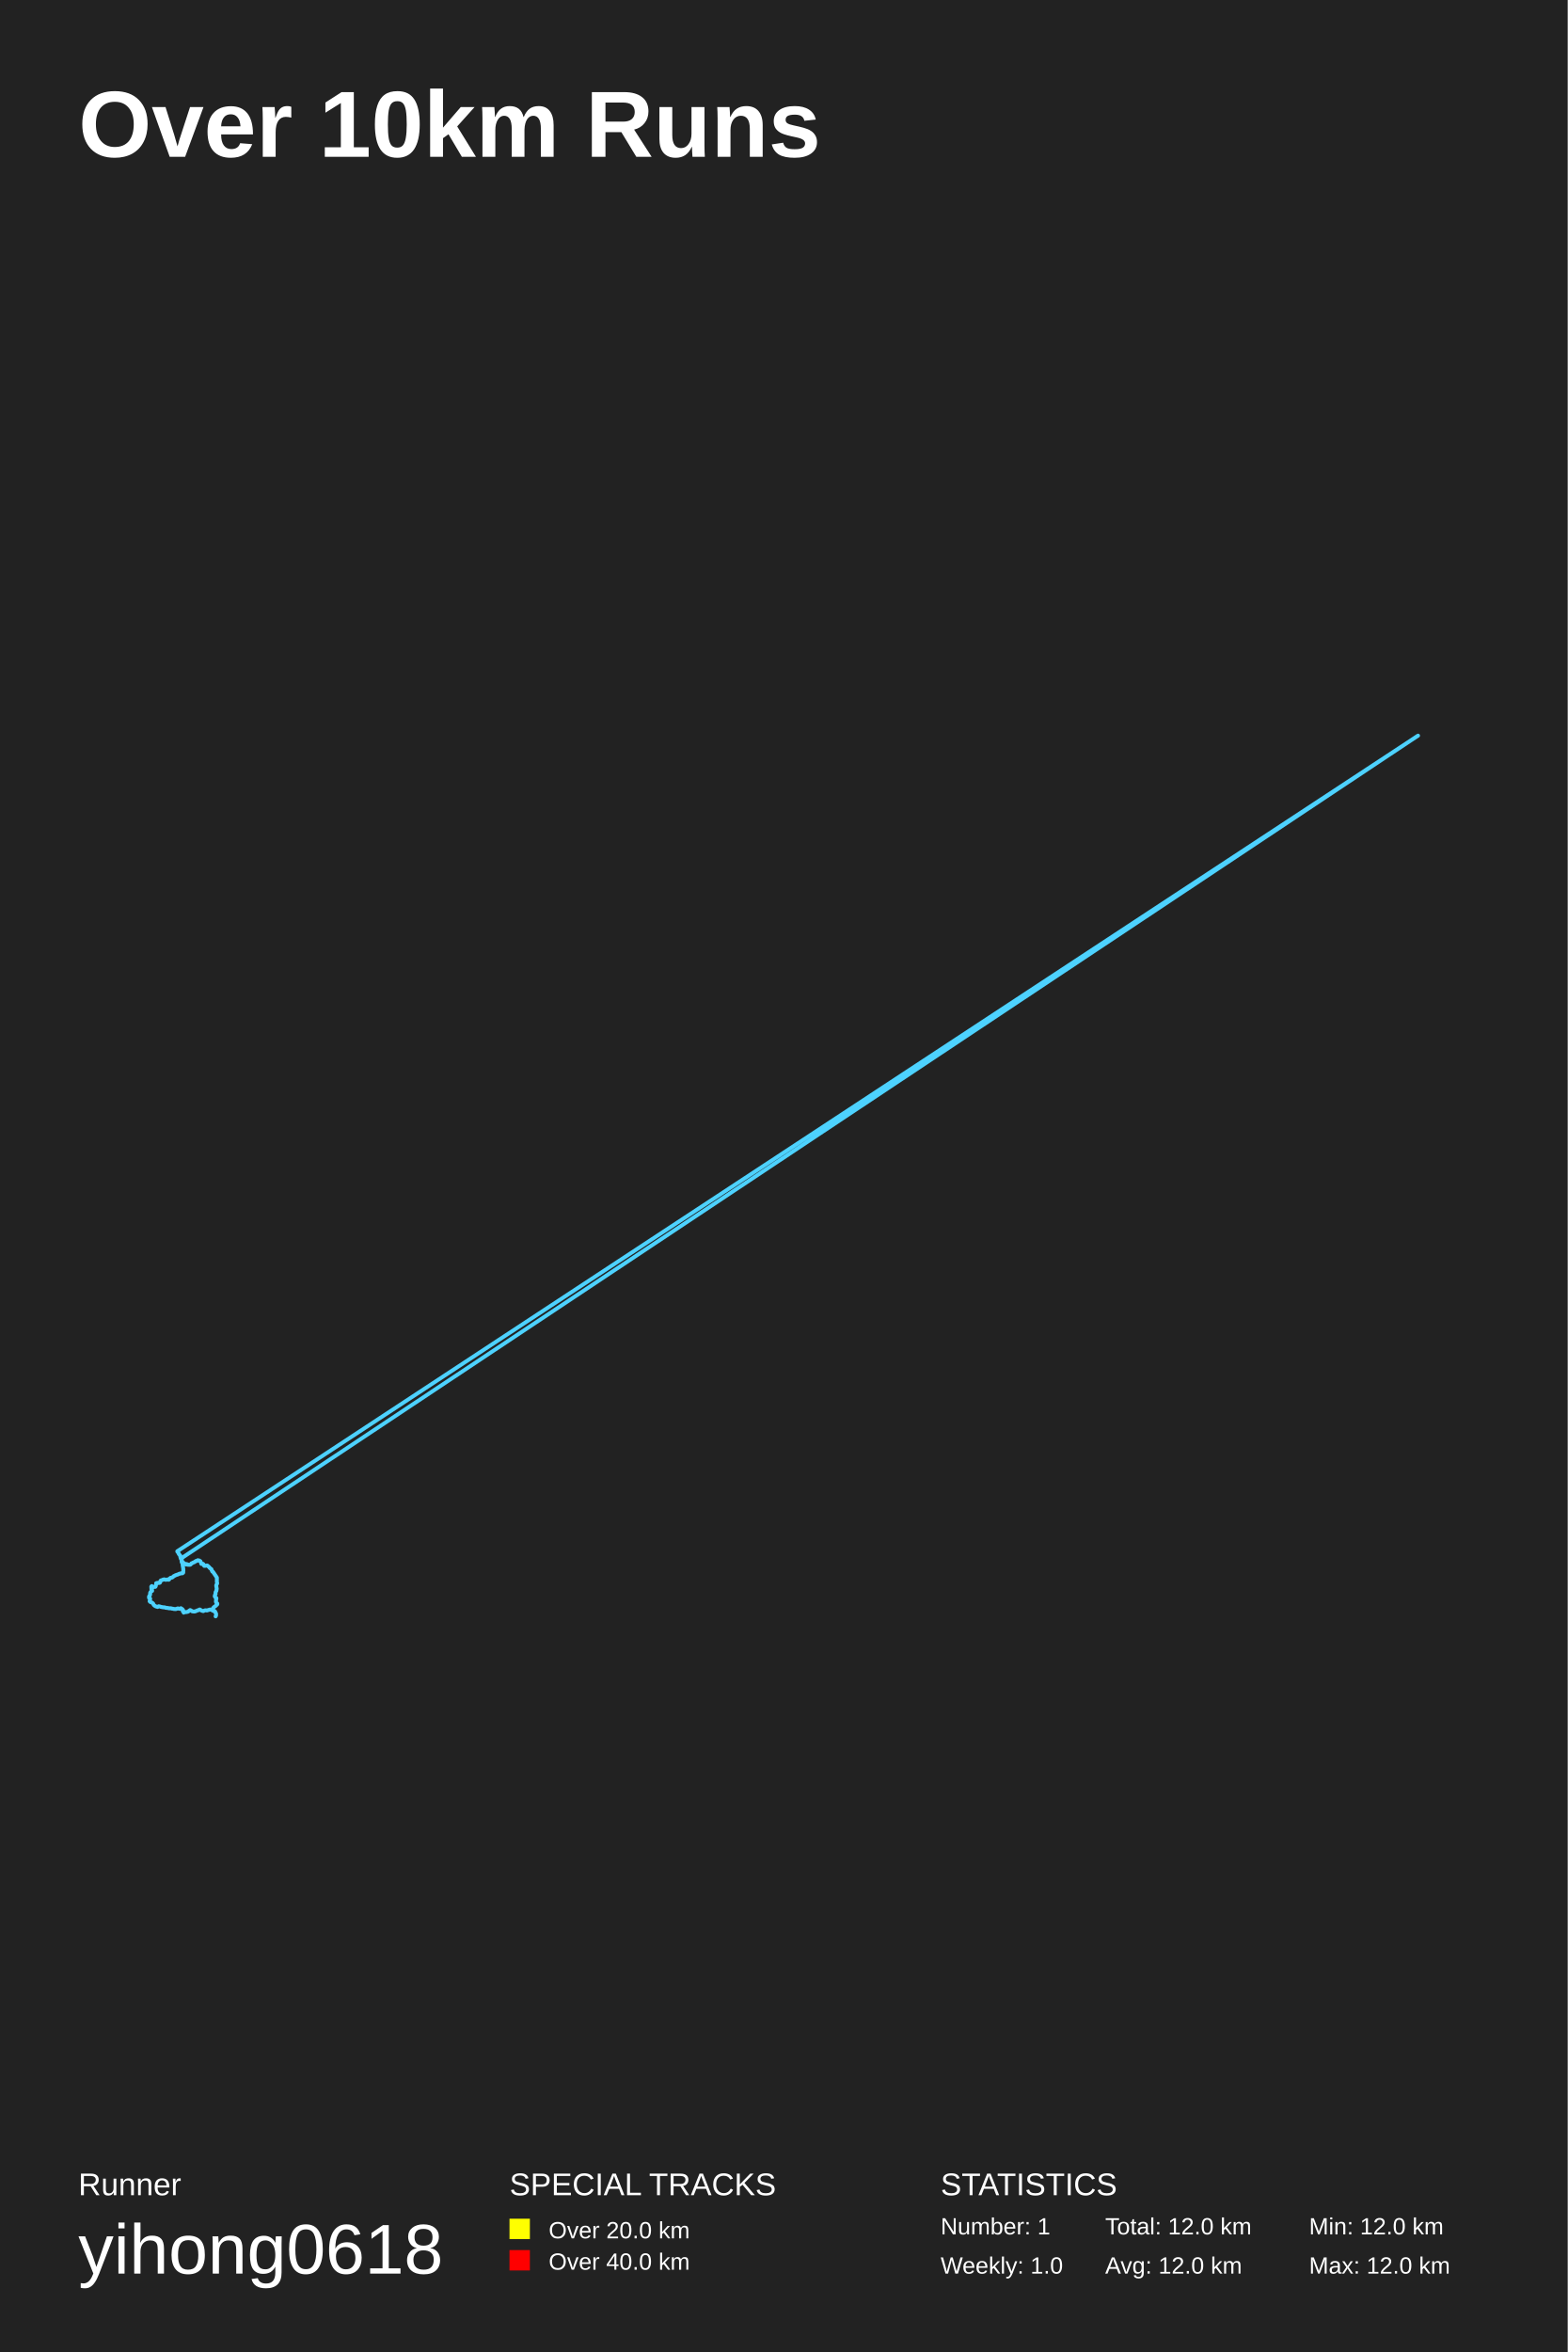
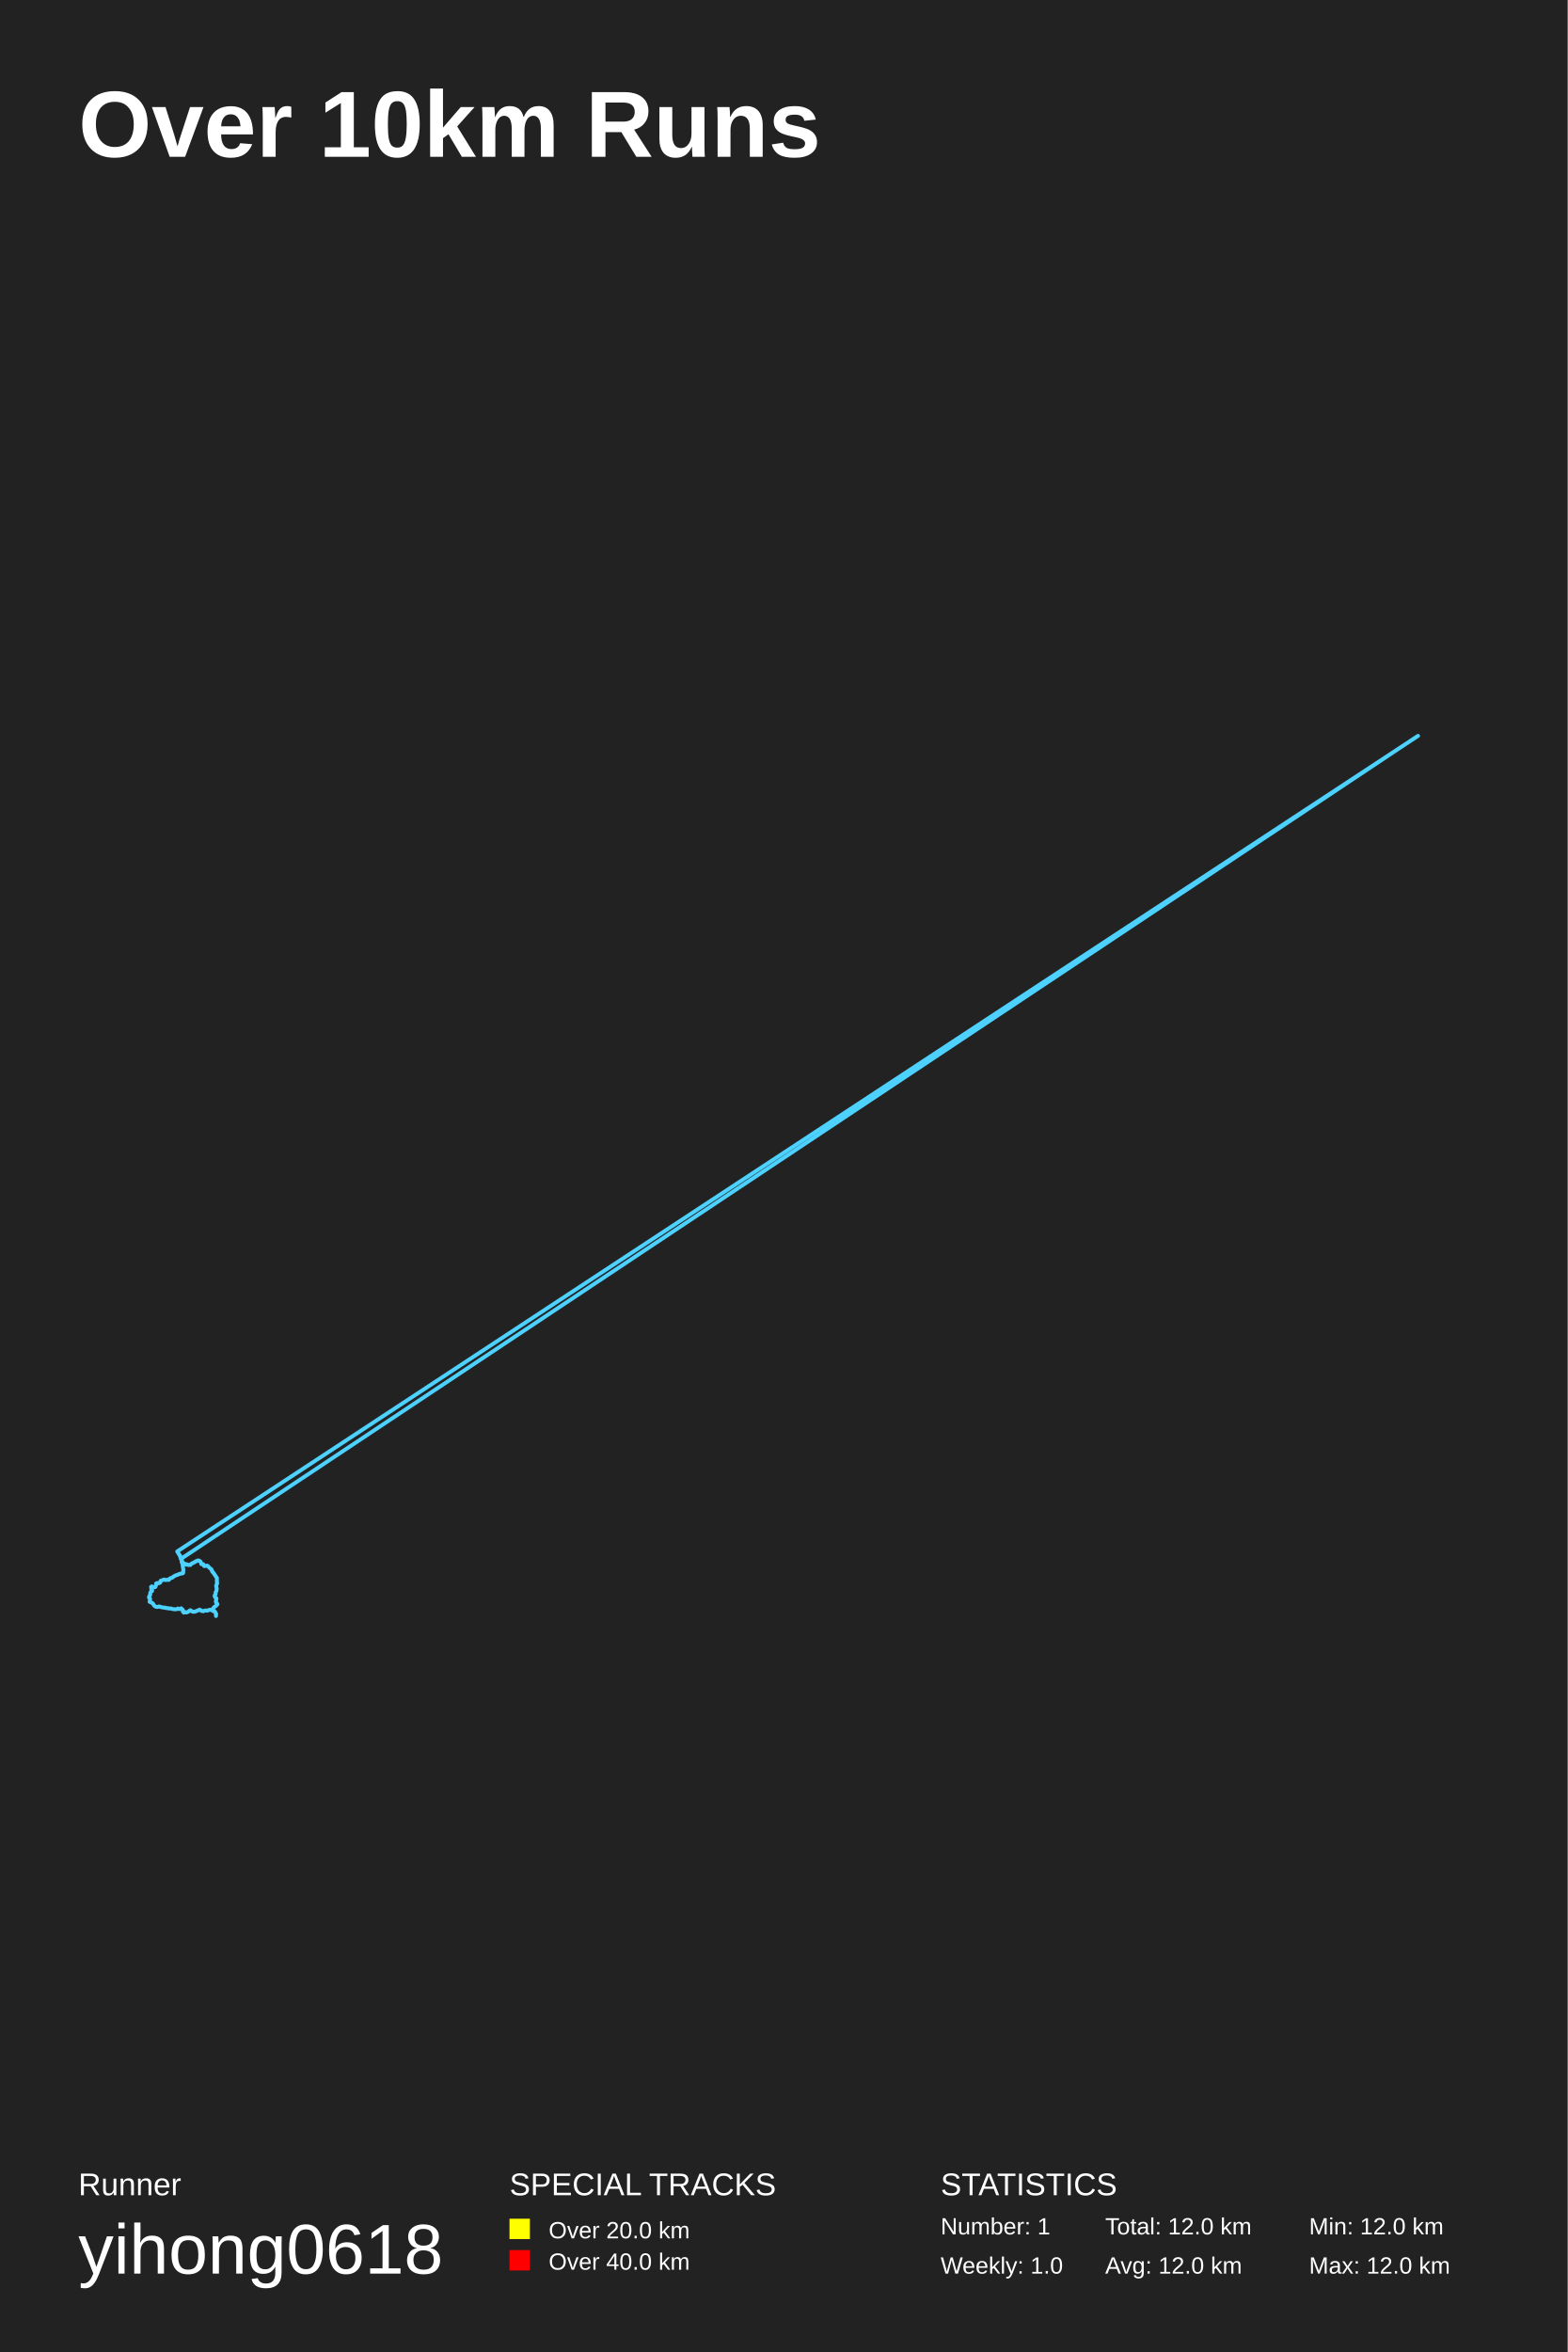
<svg xmlns="http://www.w3.org/2000/svg" baseProfile="full" height="300mm" version="1.1" viewBox="0,0,200,300" width="200mm">
  <defs />
  <rect fill="#222222" height="300" width="200" x="0" y="0" />
  <text fill="#FFFFFF" style="font-size:12px; font-family:Arial; font-weight:bold;" x="10" y="20">Over 10km Runs</text>
  <text fill="#FFFFFF" style="font-size:4px; font-family:Arial" x="10" y="280">Runner</text>
  <text fill="#FFFFFF" style="font-size:9px; font-family:Arial" x="10" y="290">yihong0618</text>
  <text fill="#FFFFFF" style="font-size:4px; font-family:Arial" x="65" y="280">SPECIAL TRACKS</text>
  <rect fill="yellow" height="2.6" width="2.6" x="65" y="283" />
  <text fill="#FFFFFF" style="font-size:3px; font-family:Arial" x="70" y="285.5">Over 20.0 km</text>
  <rect fill="red" height="2.6" width="2.6" x="65" y="287" />
  <text fill="#FFFFFF" style="font-size:3px; font-family:Arial" x="70" y="289.5">Over 40.0 km</text>
  <text fill="#FFFFFF" style="font-size:4px; font-family:Arial" x="120" y="280">STATISTICS</text>
  <text fill="#FFFFFF" style="font-size:3px; font-family:Arial" x="120" y="285">Number: 1</text>
  <text fill="#FFFFFF" style="font-size:3px; font-family:Arial" x="120" y="290">Weekly: 1.0</text>
  <text fill="#FFFFFF" style="font-size:3px; font-family:Arial" x="141" y="285">Total: 12.0 km</text>
  <text fill="#FFFFFF" style="font-size:3px; font-family:Arial" x="141" y="290">Avg: 12.0 km</text>
  <text fill="#FFFFFF" style="font-size:3px; font-family:Arial" x="167" y="285">Min: 12.0 km</text>
  <text fill="#FFFFFF" style="font-size:3px; font-family:Arial" x="167" y="290">Max: 12.0 km</text>
-   <polyline fill="none" opacity="1" points="27.253,205.439 27.229,205.465 27.229,205.465 27.243,205.465 27.214,205.465 27.224,205.476 27.229,205.465 27.219,205.471 27.21,205.476 27.214,205.481 27.214,205.476 27.143,205.402 27.134,205.292 27.157,205.207 27.176,205.118 27.238,205.055 27.295,204.991 27.343,204.954 27.438,204.886 27.533,204.817 27.618,204.723 27.694,204.665 27.728,204.596 27.713,204.517 27.623,204.454 27.571,204.375 27.538,204.254 27.561,204.175 27.566,204.085 27.571,204.001 27.609,203.885 27.576,203.796 27.485,203.759 27.471,203.701 27.4,203.632 27.409,203.506 27.457,203.395 27.504,203.316 27.49,203.2 27.509,203.074 27.58,202.953 27.618,202.879 27.618,202.758 27.656,202.674 27.637,202.579 27.623,202.484 27.609,202.4 27.595,202.326 27.585,202.221 27.642,202.078 27.699,201.994 27.699,201.894 27.671,201.789 27.661,201.683 27.675,201.562 27.661,201.436 27.675,201.262 27.675,201.23 27.172,200.487 27.119,200.477 27.062,200.424 27.043,200.35 27.024,200.287 27.001,200.266 26.991,200.214 26.967,200.145 26.906,200.119 26.858,200.061 26.801,200.029 26.763,200.003 26.716,199.934 26.673,199.876 26.573,199.797 26.511,199.734 26.44,199.681 26.402,199.671 26.312,199.703 26.226,199.713 26.169,199.729 26.055,199.729 26.017,199.666 25.979,199.576 25.951,199.518 25.884,199.465 25.794,199.476 25.713,199.487 25.713,199.439 25.699,199.423 25.732,199.434 25.732,199.423 25.689,199.46 25.68,199.45 25.67,199.45 25.694,199.444 25.694,199.46 25.675,199.45 25.699,199.429 25.694,199.45 25.656,199.371 25.623,199.281 25.609,199.244 25.571,199.155 25.552,199.128 25.523,199.118 25.466,199.086 25.419,199.044 25.352,199.055 25.295,199.023 25.271,199.018 25.252,199.007 25.21,199.028 25.143,199.06 25.1,199.091 25.058,199.118 24.986,199.113 24.958,199.139 24.891,199.181 24.834,199.223 24.801,199.255 24.758,199.26 24.711,199.292 24.654,199.297 24.587,199.344 24.516,199.381 24.44,199.402 24.373,199.487 24.312,199.555 24.226,199.592 24.155,199.587 24.098,199.592 24.008,199.576 23.951,199.576 23.965,199.555 23.965,199.55 23.993,199.566 23.97,199.566 23.941,199.587 23.889,199.534 23.827,199.497 23.794,199.497 23.723,199.555 23.67,199.476 23.608,199.481 23.542,199.492 23.485,199.418 23.437,199.35 23.366,199.329 23.357,199.307 23.342,199.302 23.319,199.255 23.266,199.202 23.2,199.192 23.195,199.202 23.209,199.192 23.181,199.17 23.176,199.107 23.195,199.039 23.2,198.991 23.152,198.949 23.114,198.875 23.095,198.844 23.067,198.791 23.048,198.728 23.024,198.649 23.005,198.554 22.991,198.407 22.924,198.364 22.886,198.291 22.834,198.254 22.81,198.206 22.796,198.127 22.739,198.054 22.682,197.98 22.682,197.922 22.668,197.917 22.625,197.911 22.63,197.917 22.644,197.922 22.635,197.911 22.63,197.911 22.644,197.922 22.644,197.911 22.682,197.885 22.696,197.838 22.692,197.838 22.639,197.848 22.639,197.853 22.625,197.864 22.62,197.875 22.639,197.864 22.625,197.859 22.625,197.853 22.63,197.853 22.639,197.843 22.639,197.853 22.644,197.848 180.91,93.834 180.815,93.892 180.815,93.892 180.815,93.892 180.815,93.892 180.739,93.934 180.724,93.95 23.091,198.796 23.129,198.865 23.181,198.949 23.181,199.039 23.167,199.134 23.181,199.234 23.209,199.313 23.271,199.376 23.3,199.465 23.295,199.576 23.314,199.681 23.333,199.845 23.361,199.961 23.376,200.082 23.38,200.177 23.39,200.314 23.371,200.435 23.38,200.524 23.371,200.593 23.271,200.677 23.119,200.667 23.01,200.714 22.905,200.725 22.801,200.772 22.696,200.825 22.573,200.861 22.468,200.898 22.387,200.925 22.311,200.977 22.216,201.014 22.126,201.062 22.098,201.109 22.05,201.156 22.05,201.151 22.05,201.156 21.998,201.188 21.931,201.225 21.87,201.235 21.77,201.246 21.713,201.299 21.637,201.336 21.613,201.383 21.57,201.473 21.499,201.499 21.423,201.473 21.337,201.467 21.238,201.494 21.162,201.504 21.071,201.494 20.995,201.451 20.919,201.451 20.843,201.478 20.791,201.488 20.734,201.509 20.663,201.557 20.582,201.567 20.501,201.599 20.468,201.662 20.43,201.731 20.44,201.804 20.411,201.862 20.368,201.868 20.345,201.899 20.311,201.899 20.245,201.915 20.154,201.91 20.088,201.889 19.988,201.92 19.917,201.941 19.922,201.968 19.931,202.026 19.922,202.094 19.917,202.126 19.893,202.168 19.879,202.21 19.874,202.252 19.865,202.331 19.812,202.405 19.713,202.394 19.646,202.421 19.589,202.431 19.513,202.479 19.451,202.484 19.428,202.452 19.39,202.426 19.371,202.431 19.337,202.4 19.318,202.379 19.352,202.352 19.361,202.305 19.38,202.315 19.333,202.368 19.299,202.379 19.304,202.468 19.314,202.595 19.323,202.737 19.399,202.821 19.409,202.921 19.314,202.953 19.223,203.053 19.147,203.179 19.157,203.316 19.147,203.432 19.057,203.553 19.005,203.68 19.024,203.832 19.124,203.854 19.162,203.933 19.143,204.012 19.128,204.101 19.086,204.243 19.157,204.312 19.233,204.375 19.352,204.391 19.451,204.459 19.556,204.565 19.599,204.691 19.708,204.796 19.855,204.886 19.988,204.933 20.116,204.965 20.24,204.881 20.383,204.907 20.535,204.96 20.672,204.986 20.82,205.012 20.972,205.018 21.038,205.028 21.157,205.081 21.252,205.081 21.357,205.097 21.466,205.112 21.589,205.144 21.713,205.134 21.827,205.144 21.931,205.186 22.031,205.186 22.155,205.223 22.292,205.234 22.444,205.239 22.573,205.191 22.673,205.149 22.768,205.17 22.891,205.207 23.019,205.202 23.076,205.128 23.143,205.186 23.247,205.234 23.357,205.376 23.319,205.508 23.404,205.581 23.437,205.697 23.532,205.602 23.708,205.629 23.851,205.602 23.998,205.571 24.122,205.455 24.259,205.365 24.397,205.434 24.492,205.513 24.635,205.544 24.839,205.55 24.925,205.523 25.029,205.486 25.157,205.418 25.305,205.386 25.423,205.307 25.499,205.292 25.609,205.365 25.727,205.439 25.818,205.465 25.936,205.497 26.022,205.455 26.131,205.407 26.26,205.392 26.397,205.423 26.511,205.381 26.625,205.349 26.711,205.318 26.801,205.297 26.929,205.318 27.043,205.381 27.167,205.397 27.229,205.428 27.343,205.465 27.447,205.555 27.481,205.687 27.561,205.792 27.566,205.908 27.566,206.055 27.509,206.166" stroke="#4DD2FF" stroke-dasharray="none" stroke-linecap="round" stroke-linejoin="round" stroke-width="0.5" />
+   <polyline fill="none" opacity="1" points="27.214,205.481 27.229,205.492 27.248,205.492 27.243,205.497 27.214,205.497 27.224,205.497 27.224,205.497 27.214,205.508 27.214,205.502 27.214,205.502 27.219,205.502 27.134,205.392 27.138,205.281 27.153,205.213 27.195,205.128 27.253,205.065 27.319,205.002 27.357,204.954 27.462,204.902 27.552,204.828 27.642,204.728 27.704,204.681 27.728,204.602 27.694,204.522 27.595,204.465 27.566,204.375 27.533,204.249 27.566,204.18 27.58,204.096 27.566,203.996 27.614,203.88 27.542,203.801 27.481,203.769 27.457,203.717 27.39,203.632 27.409,203.469 27.471,203.406 27.509,203.306 27.504,203.195 27.519,203.069 27.595,202.963 27.623,202.868 27.628,202.763 27.656,202.658 27.628,202.584 27.628,202.484 27.604,202.415 27.59,202.331 27.585,202.205 27.652,202.073 27.704,201.989 27.699,201.894 27.666,201.794 27.671,201.678 27.671,201.562 27.671,201.436 27.675,201.278 27.656,201.251 27.167,200.524 27.091,200.487 27.067,200.43 27.043,200.361 27.029,200.293 27.005,200.282 26.982,200.214 26.953,200.156 26.906,200.103 26.844,200.087 26.787,200.024 26.754,200.013 26.701,199.94 26.649,199.897 26.545,199.803 26.502,199.729 26.426,199.708 26.388,199.692 26.302,199.724 26.217,199.739 26.131,199.76 26.036,199.745 25.998,199.666 25.97,199.581 25.932,199.518 25.856,199.502 25.761,199.523 25.704,199.497 25.699,199.471 25.718,199.455 25.713,199.46 25.723,199.45 25.694,199.471 25.68,199.465 25.67,199.481 25.699,199.502 25.694,199.481 25.68,199.471 25.699,199.45 25.694,199.455 25.637,199.36 25.618,199.297 25.609,199.239 25.566,199.176 25.547,199.155 25.518,199.123 25.447,199.102 25.409,199.06 25.343,199.076 25.29,199.039 25.267,199.044 25.267,199.034 25.195,199.065 25.134,199.091 25.086,199.128 25.039,199.123 24.982,199.144 24.944,199.176 24.877,199.213 24.829,199.265 24.782,199.286 24.744,199.286 24.692,199.329 24.658,199.323 24.578,199.376 24.502,199.418 24.416,199.45 24.354,199.529 24.288,199.613 24.212,199.618 24.141,199.613 24.079,199.613 24.003,199.602 23.941,199.602 23.974,199.581 23.965,199.576 23.965,199.597 23.96,199.587 23.913,199.587 23.875,199.539 23.822,199.523 23.775,199.55 23.704,199.56 23.67,199.497 23.589,199.518 23.528,199.502 23.471,199.429 23.423,199.371 23.361,199.339 23.357,199.334 23.333,199.329 23.304,199.26 23.252,199.213 23.195,199.223 23.2,199.223 23.2,199.218 23.171,199.192 23.181,199.118 23.2,199.055 23.205,198.997 23.133,198.96 23.114,198.902 23.091,198.849 23.053,198.802 23.043,198.739 23.01,198.649 23.005,198.58 22.977,198.422 22.91,198.38 22.882,198.296 22.825,198.259 22.806,198.222 22.777,198.133 22.725,198.059 22.677,197.996 22.673,197.943 22.654,197.938 22.635,197.948 22.644,197.943 22.644,197.954 22.63,197.943 22.644,197.938 22.639,197.938 22.654,197.943 22.687,197.89 22.696,197.864 22.696,197.885 22.62,197.869 22.63,197.885 22.625,197.885 22.616,197.901 22.625,197.89 22.63,197.89 22.63,197.885 22.63,197.88 22.635,197.875 22.639,197.88 22.63,197.875 180.91,93.861 180.815,93.919 180.815,93.919 180.815,93.919 180.815,93.919 180.724,93.977 180.629,94.035 23.095,198.833 23.129,198.949 23.195,198.991 23.181,199.086 23.176,199.176 23.19,199.286 23.224,199.355 23.281,199.434 23.309,199.518 23.3,199.66 23.319,199.739 23.333,199.903 23.361,200.034 23.376,200.14 23.39,200.235 23.38,200.377 23.366,200.493 23.38,200.566 23.357,200.645 23.243,200.703 23.091,200.698 22.996,200.746 22.872,200.761 22.772,200.809 22.658,200.867 22.554,200.904 22.44,200.93 22.373,200.962 22.292,201.014 22.202,201.051 22.107,201.109 22.079,201.156 22.05,201.178 22.06,201.167 22.031,201.183 21.993,201.23 21.927,201.251 21.836,201.267 21.756,201.288 21.694,201.346 21.627,201.372 21.599,201.425 21.556,201.509 21.466,201.52 21.404,201.494 21.314,201.494 21.219,201.525 21.133,201.541 21.057,201.515 20.981,201.473 20.896,201.483 20.824,201.52 20.772,201.52 20.725,201.552 20.644,201.583 20.563,201.604 20.497,201.631 20.459,201.704 20.43,201.783 20.444,201.841 20.397,201.889 20.359,201.899 20.33,201.92 20.297,201.926 20.216,201.947 20.131,201.926 20.059,201.915 19.96,201.952 19.912,201.978 19.926,202.01 19.936,202.073 19.926,202.142 19.907,202.157 19.893,202.199 19.888,202.247 19.865,202.294 19.855,202.363 19.784,202.447 19.694,202.421 19.622,202.452 19.575,202.468 19.494,202.521 19.428,202.505 19.413,202.473 19.371,202.452 19.366,202.447 19.342,202.405 19.328,202.4 19.356,202.389 19.371,202.342 19.38,202.352 19.333,202.394 19.266,202.41 19.318,202.51 19.299,202.658 19.333,202.779 19.413,202.879 19.385,202.958 19.266,202.995 19.2,203.106 19.152,203.242 19.176,203.364 19.128,203.485 19.038,203.611 19.005,203.722 19.057,203.864 19.138,203.896 19.152,203.985 19.147,204.059 19.119,204.159 19.086,204.307 19.181,204.354 19.257,204.407 19.375,204.443 19.489,204.507 19.57,204.628 19.618,204.738 19.727,204.844 19.884,204.944 20.026,204.97 20.14,204.965 20.292,204.902 20.421,204.949 20.563,204.991 20.715,205.023 20.872,205.049 21.01,205.065 21.071,205.055 21.157,205.107 21.276,205.112 21.395,205.118 21.485,205.149 21.623,205.17 21.746,205.16 21.86,205.176 21.965,205.223 22.079,205.239 22.202,205.26 22.326,205.265 22.478,205.27 22.601,205.213 22.696,205.165 22.796,205.213 22.92,205.244 23.029,205.218 23.119,205.139 23.152,205.239 23.281,205.286 23.352,205.434 23.333,205.565 23.404,205.65 23.452,205.692 23.58,205.602 23.746,205.676 23.898,205.634 24.05,205.56 24.16,205.45 24.297,205.386 24.416,205.471 24.521,205.555 24.687,205.581 24.863,205.576 24.953,205.529 25.077,205.492 25.195,205.418 25.333,205.402 25.442,205.307 25.528,205.339 25.632,205.402 25.746,205.492 25.87,205.486 25.965,205.513 26.046,205.46 26.155,205.428 26.298,205.418 26.435,205.45 26.54,205.402 26.668,205.36 26.73,205.334 26.825,205.318 26.963,205.365 27.072,205.418 27.191,205.444 27.267,205.465 27.376,205.508 27.457,205.608 27.481,205.739 27.58,205.845 27.552,205.976 27.557,206.119" stroke="#4DD2FF" stroke-dasharray="none" stroke-linecap="round" stroke-linejoin="round" stroke-width="0.5" />
</svg>
